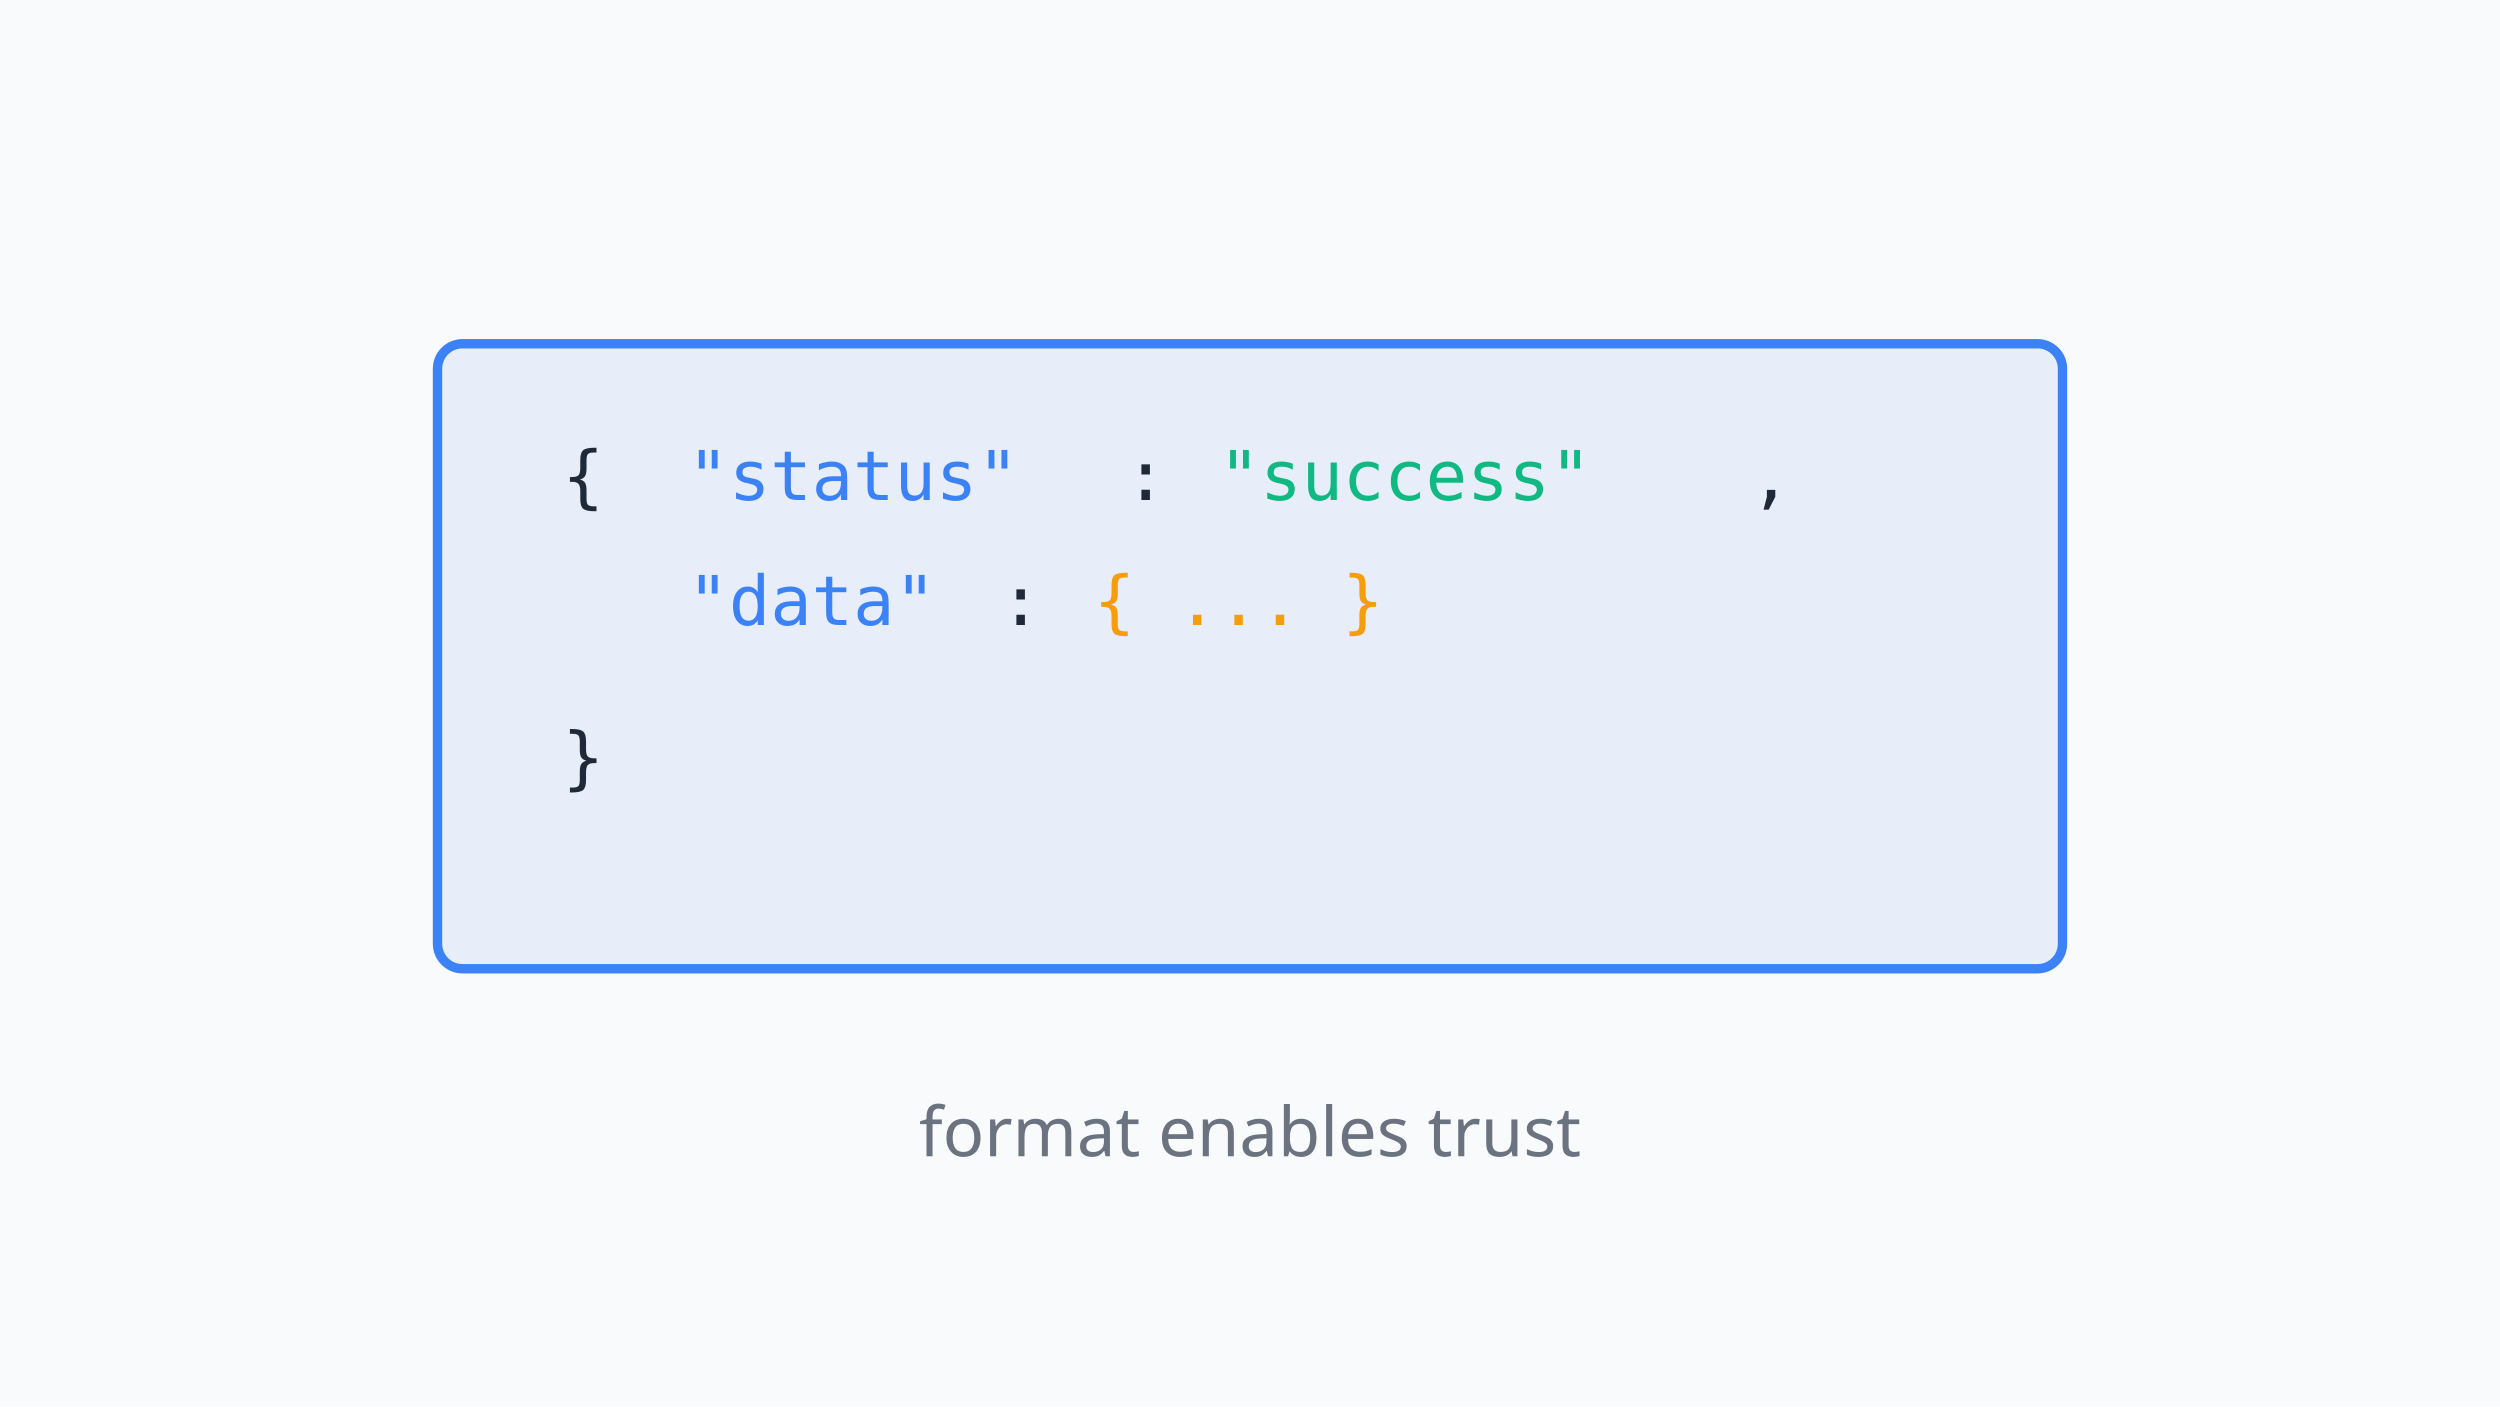
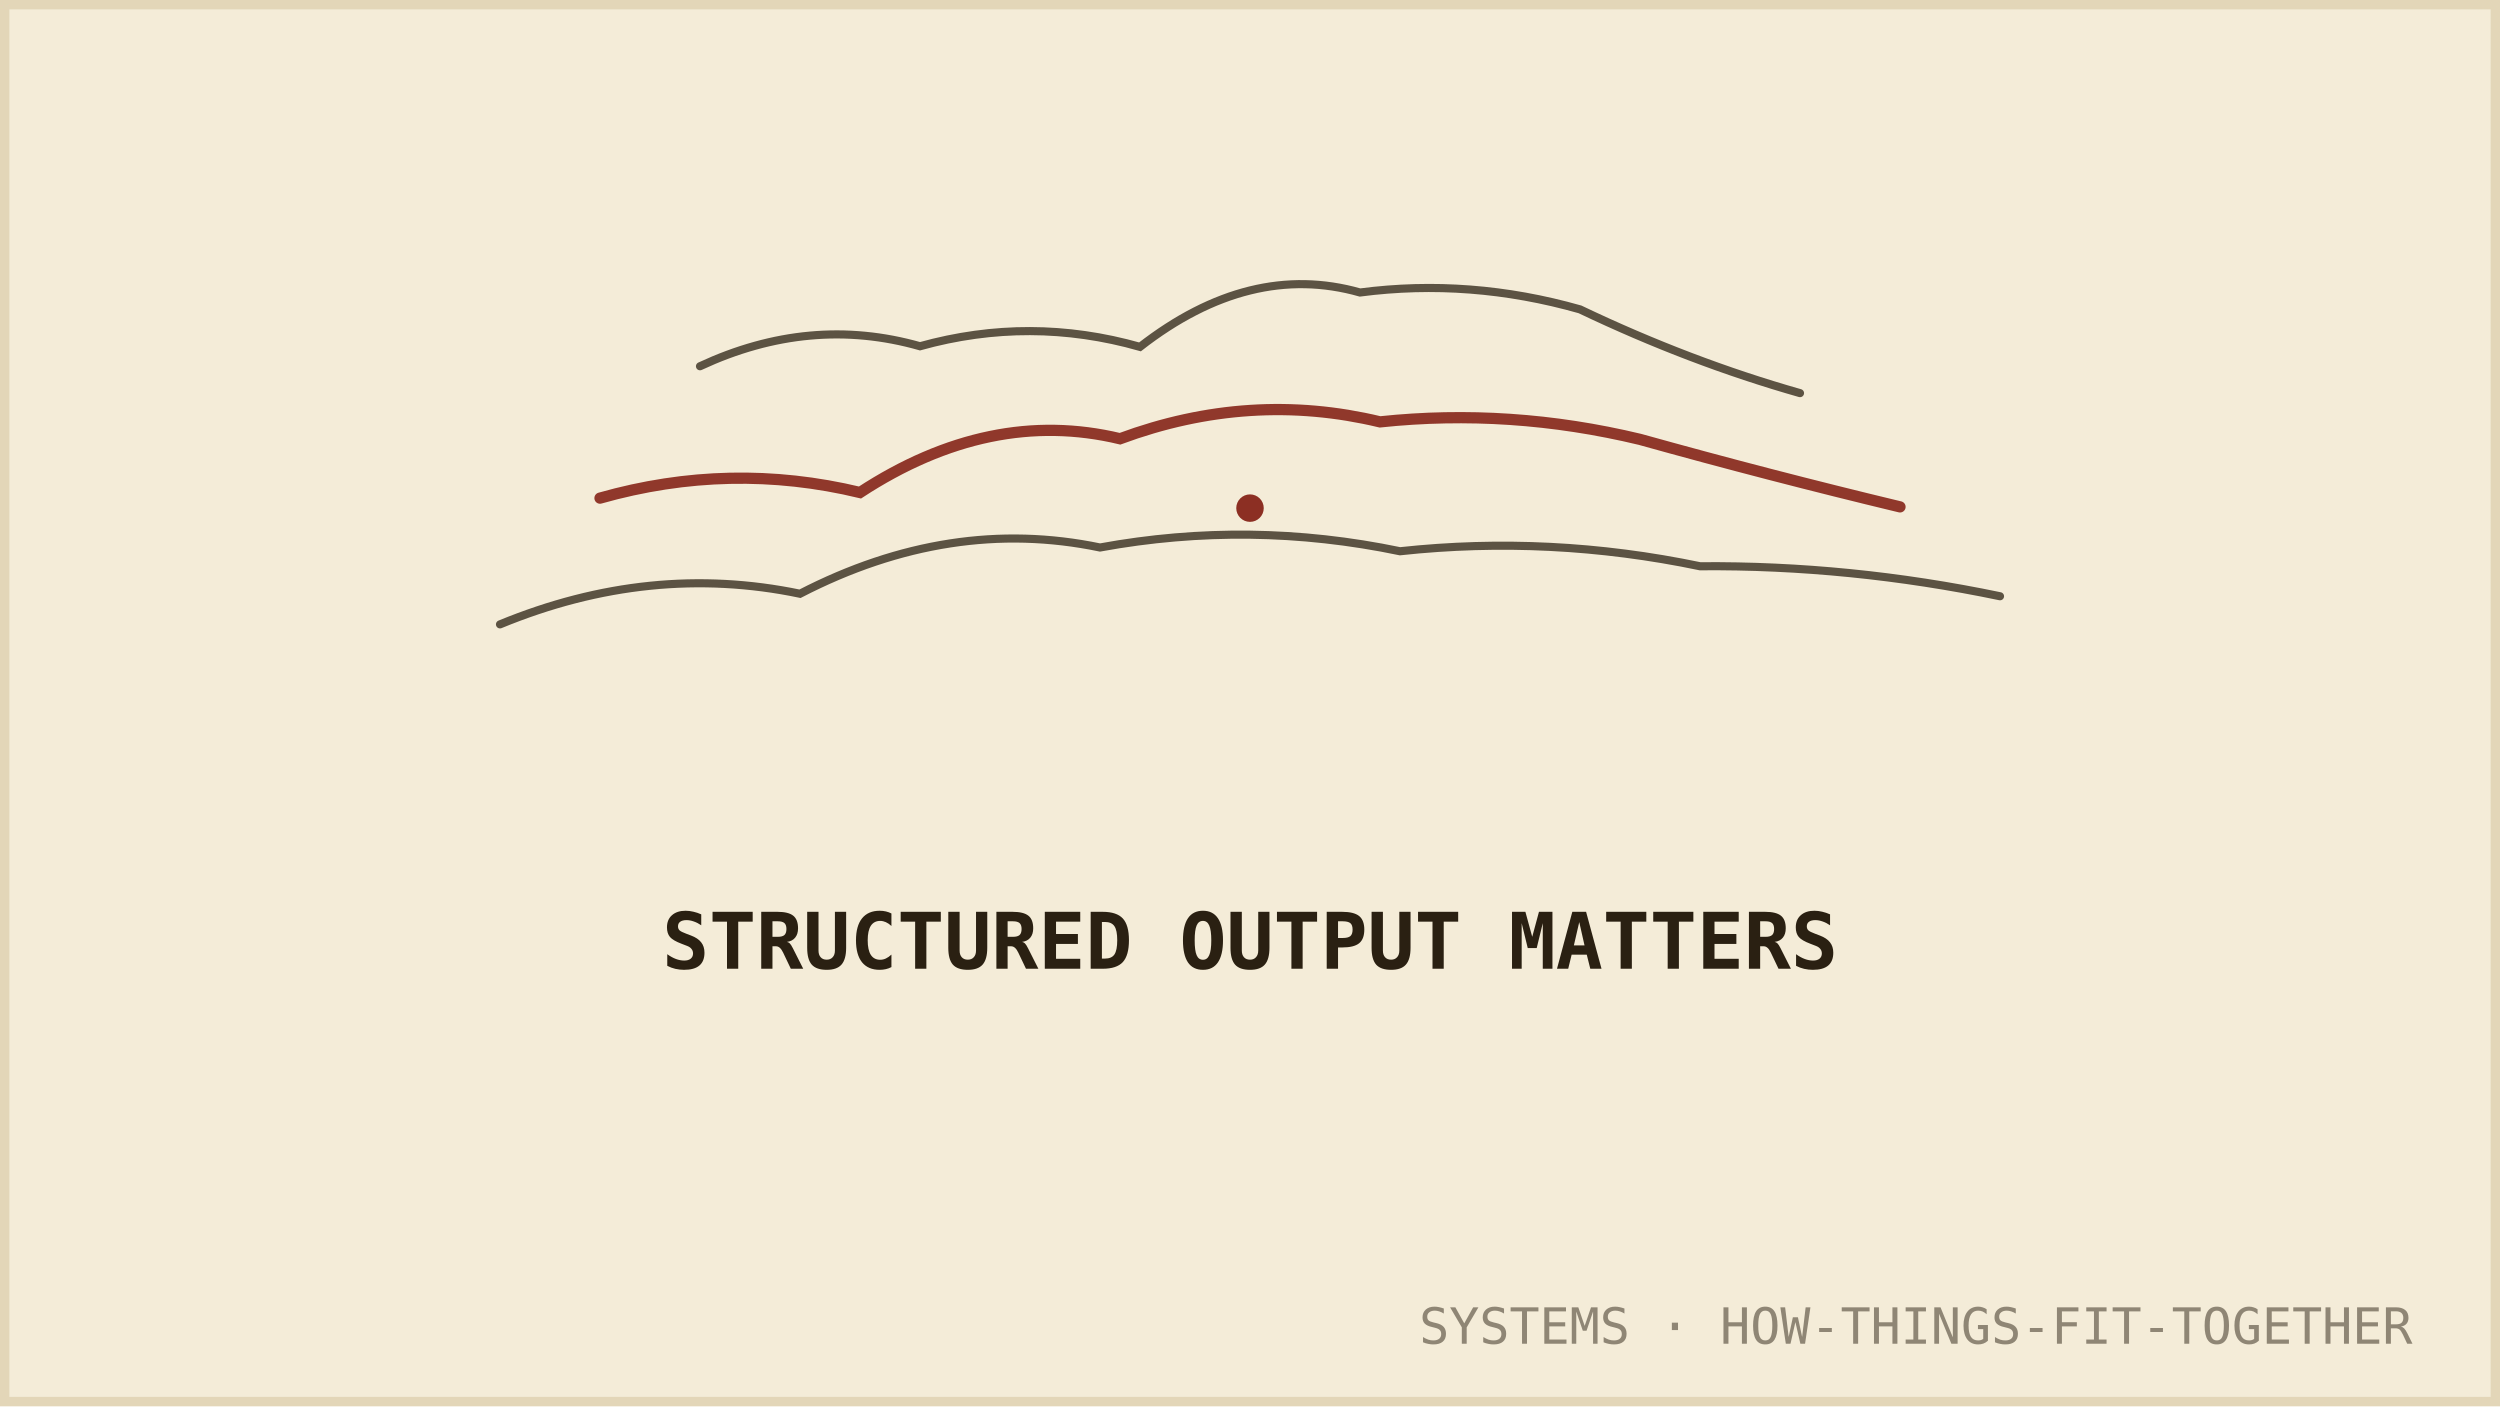
- <svg xmlns="http://www.w3.org/2000/svg" viewBox="0 0 400 225" role="img" aria-labelledby="title desc">
-   <rect width="400" height="225" fill="#f9fafb" />
-   <g stroke="#3b82f6" stroke-width="1.5" fill="none">
-     <rect x="70" y="55" width="260" height="100" rx="4" />
-   </g>
-   <g fill="#3b82f6" opacity="0.1">
-     <rect x="70" y="55" width="260" height="100" rx="4" />
-   </g>
-   <g font-family="monospace" font-size="11" fill="#1f2937">
-     <text x="90" y="80">{</text>
-     <text x="110" y="80" fill="#3b82f6">"status"</text>
-     <text x="180" y="80">:</text>
-     <text x="195" y="80" fill="#10b981">"success"</text>
-     <text x="280" y="80">,</text>
-     <text x="110" y="100" fill="#3b82f6">"data"</text>
-     <text x="160" y="100">:</text>
-     <text x="175" y="100" fill="#f59e0b">{ ... }</text>
-     <text x="90" y="125">}</text>
-   </g>
-   <g font-family="system-ui, sans-serif" font-size="11" fill="#6b7280">
-     <text x="200" y="185" text-anchor="middle">format enables trust</text>
-   </g>
+ <svg xmlns="http://www.w3.org/2000/svg" viewBox="0 0 400 225" role="img" aria-labelledby="t d">
+   <rect width="400" height="225" fill="#f4ecd8" />
+   <rect x="0.75" y="0.75" width="398.5" height="223.5" fill="none" stroke="#e3d6b8" stroke-width="1.5" />
+   <path d="M 80.0 99.9 Q 104.0 90.0 128.0 95.0 Q 152.0 82.6 176.0 87.6 Q 200.0 83.2 224.0 88.2 Q 248.0 85.6 272.0 90.6 Q 296.0 90.4 320.0 95.4 " stroke="#2a2012" stroke-width="1.30" fill="none" stroke-linecap="round" opacity="0.75" />
+   <path d="M 96.0 79.7 Q 116.8 73.8 137.6 78.8 Q 158.4 65.2 179.2 70.2 Q 200.0 62.5 220.8 67.5 Q 241.6 65.3 262.4 70.3 Q 283.2 76.1 304.0 81.1 " stroke="#8c2f23" stroke-width="1.80" fill="none" stroke-linecap="round" opacity="0.95" />
+   <path d="M 112.0 58.6 Q 129.6 50.4 147.2 55.4 Q 164.8 50.5 182.4 55.5 Q 200.0 41.8 217.6 46.8 Q 235.2 44.5 252.8 49.5 Q 270.4 57.9 288.0 62.9 " stroke="#2a2012" stroke-width="1.30" fill="none" stroke-linecap="round" opacity="0.75" />
+   <circle cx="200.0" cy="81.3" r="2.20" fill="#8c2f23" />
+   <text x="200.0" y="155.0" font-family="'JetBrains Mono', ui-monospace, monospace" font-size="12.5" fill="#2a2012" font-weight="700" text-anchor="middle">STRUCTURED OUTPUT MATTERS</text>
+   <text x="386" y="215" font-family="'JetBrains Mono', ui-monospace, monospace" font-size="8.0" fill="#2a2012" opacity="0.5" text-anchor="end">SYSTEMS · HOW-THINGS-FIT-TOGETHER</text>
</svg>
